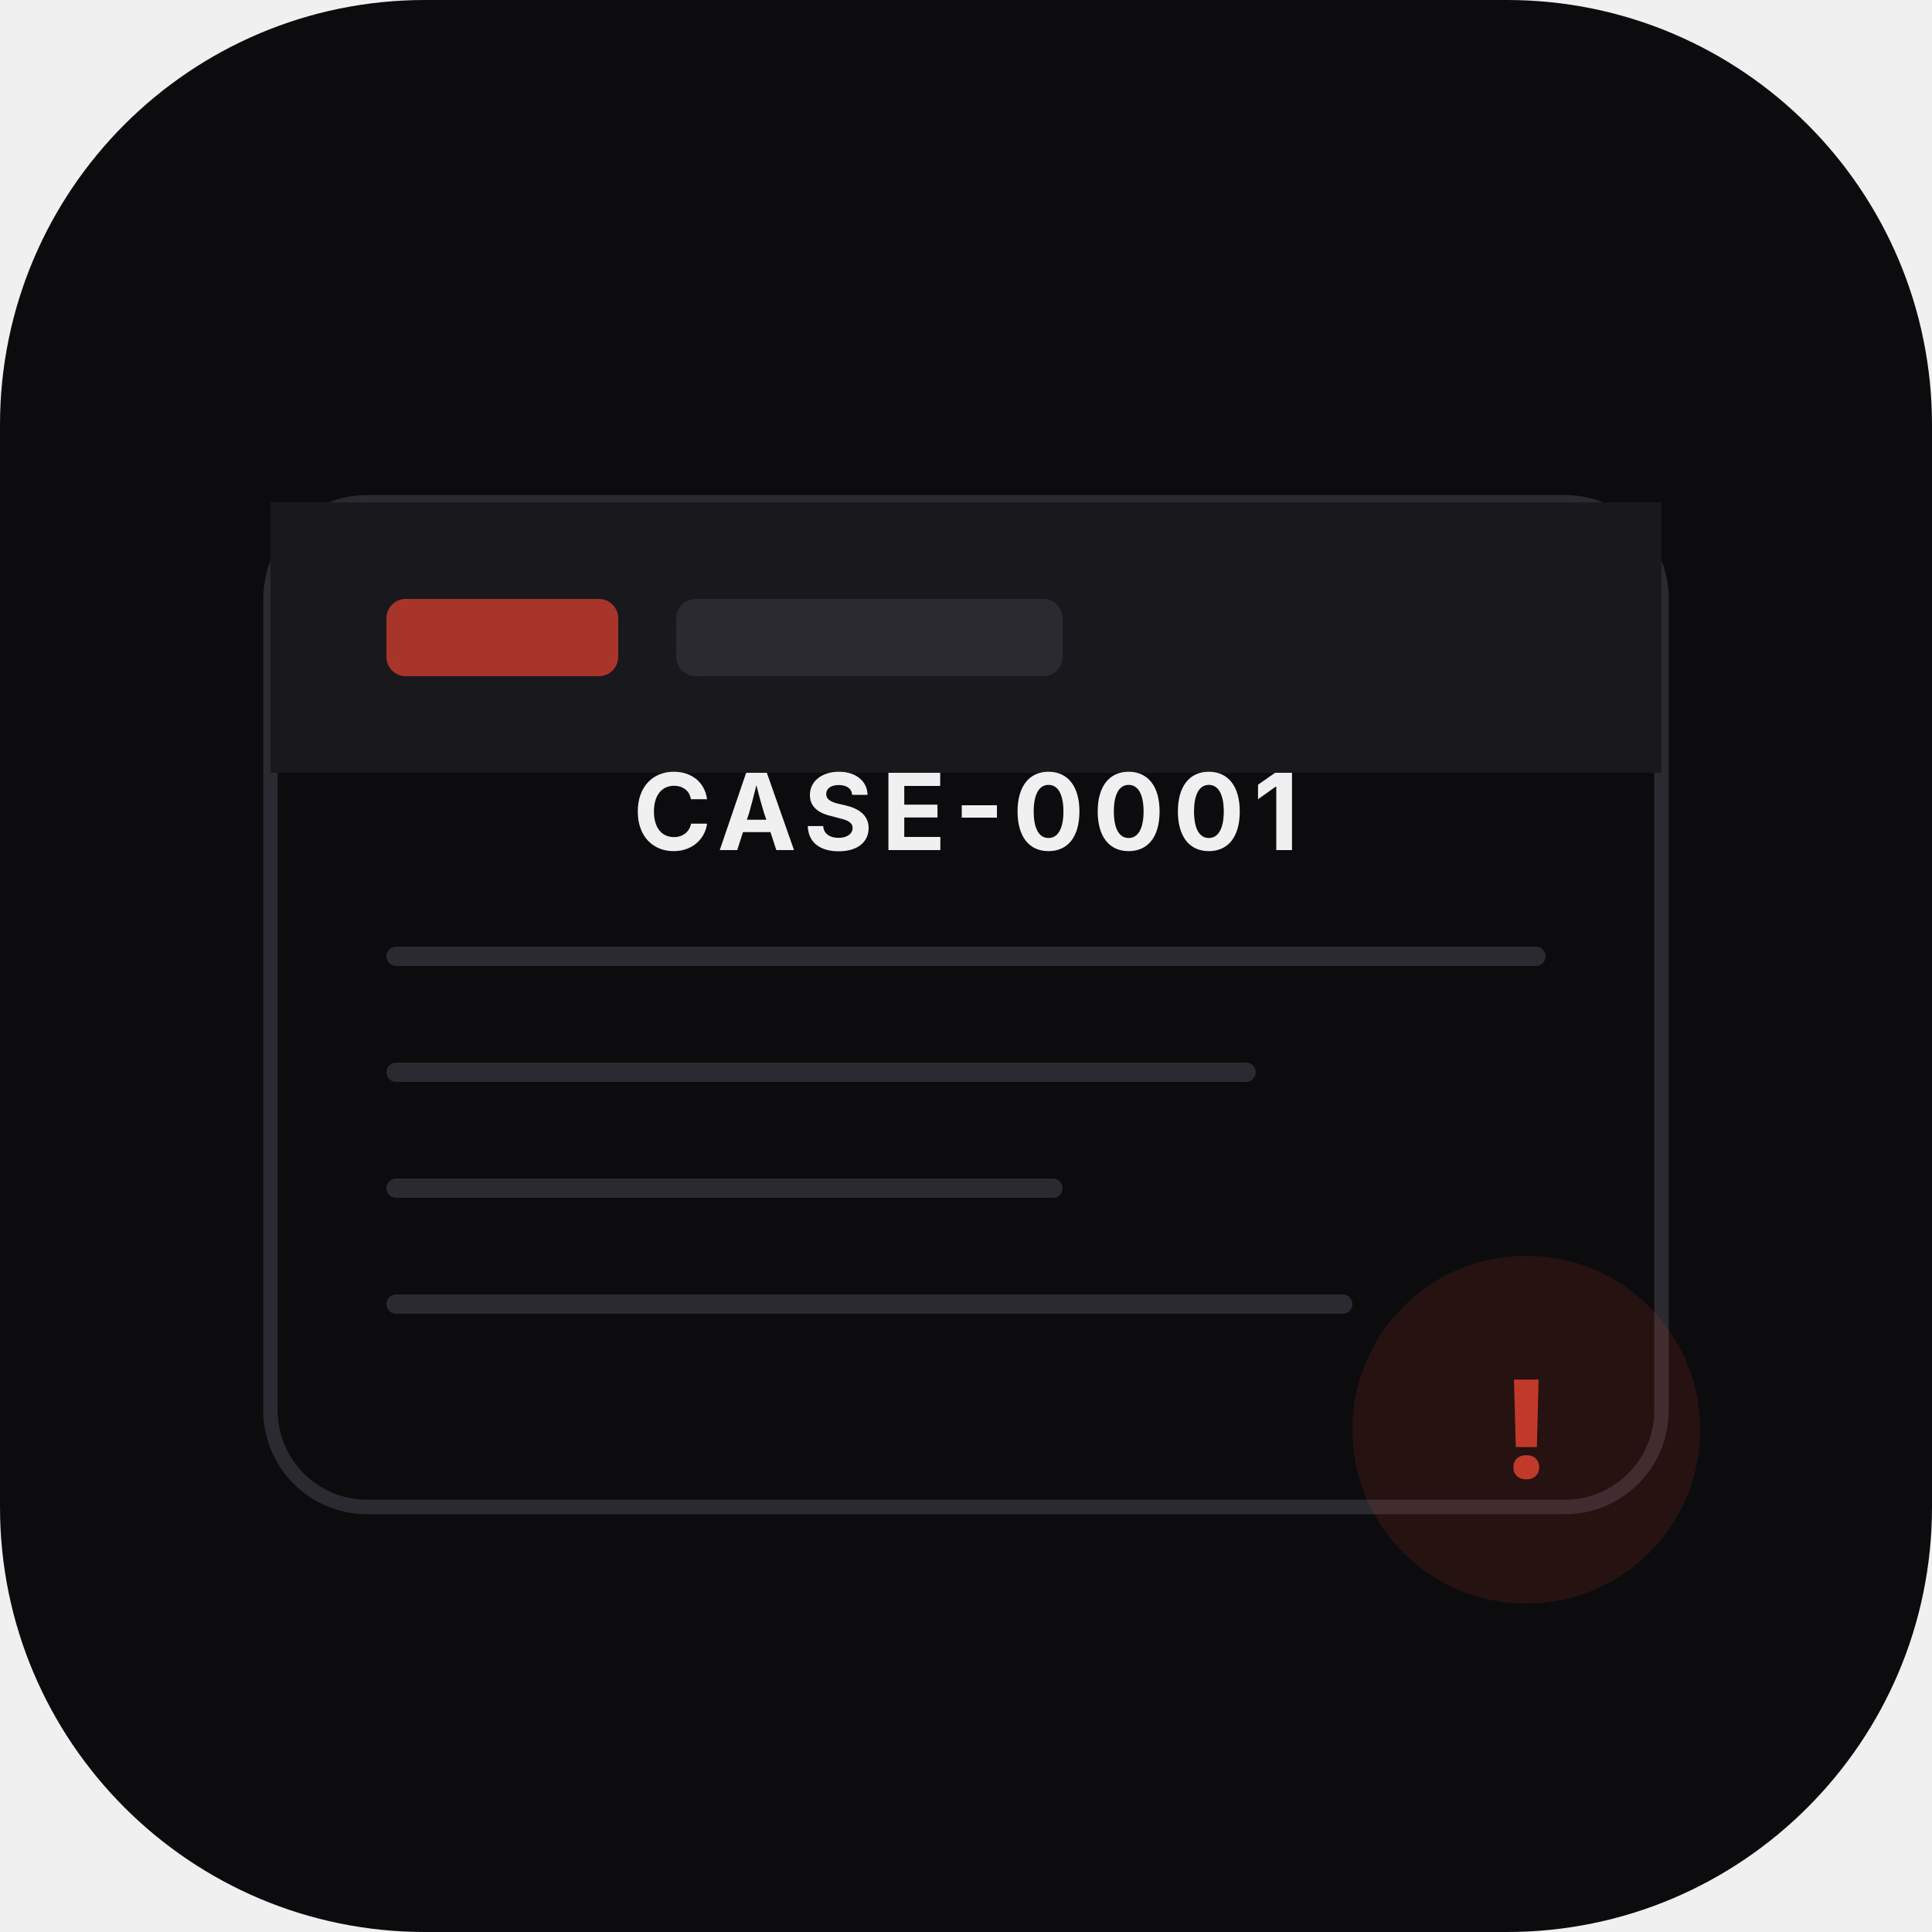
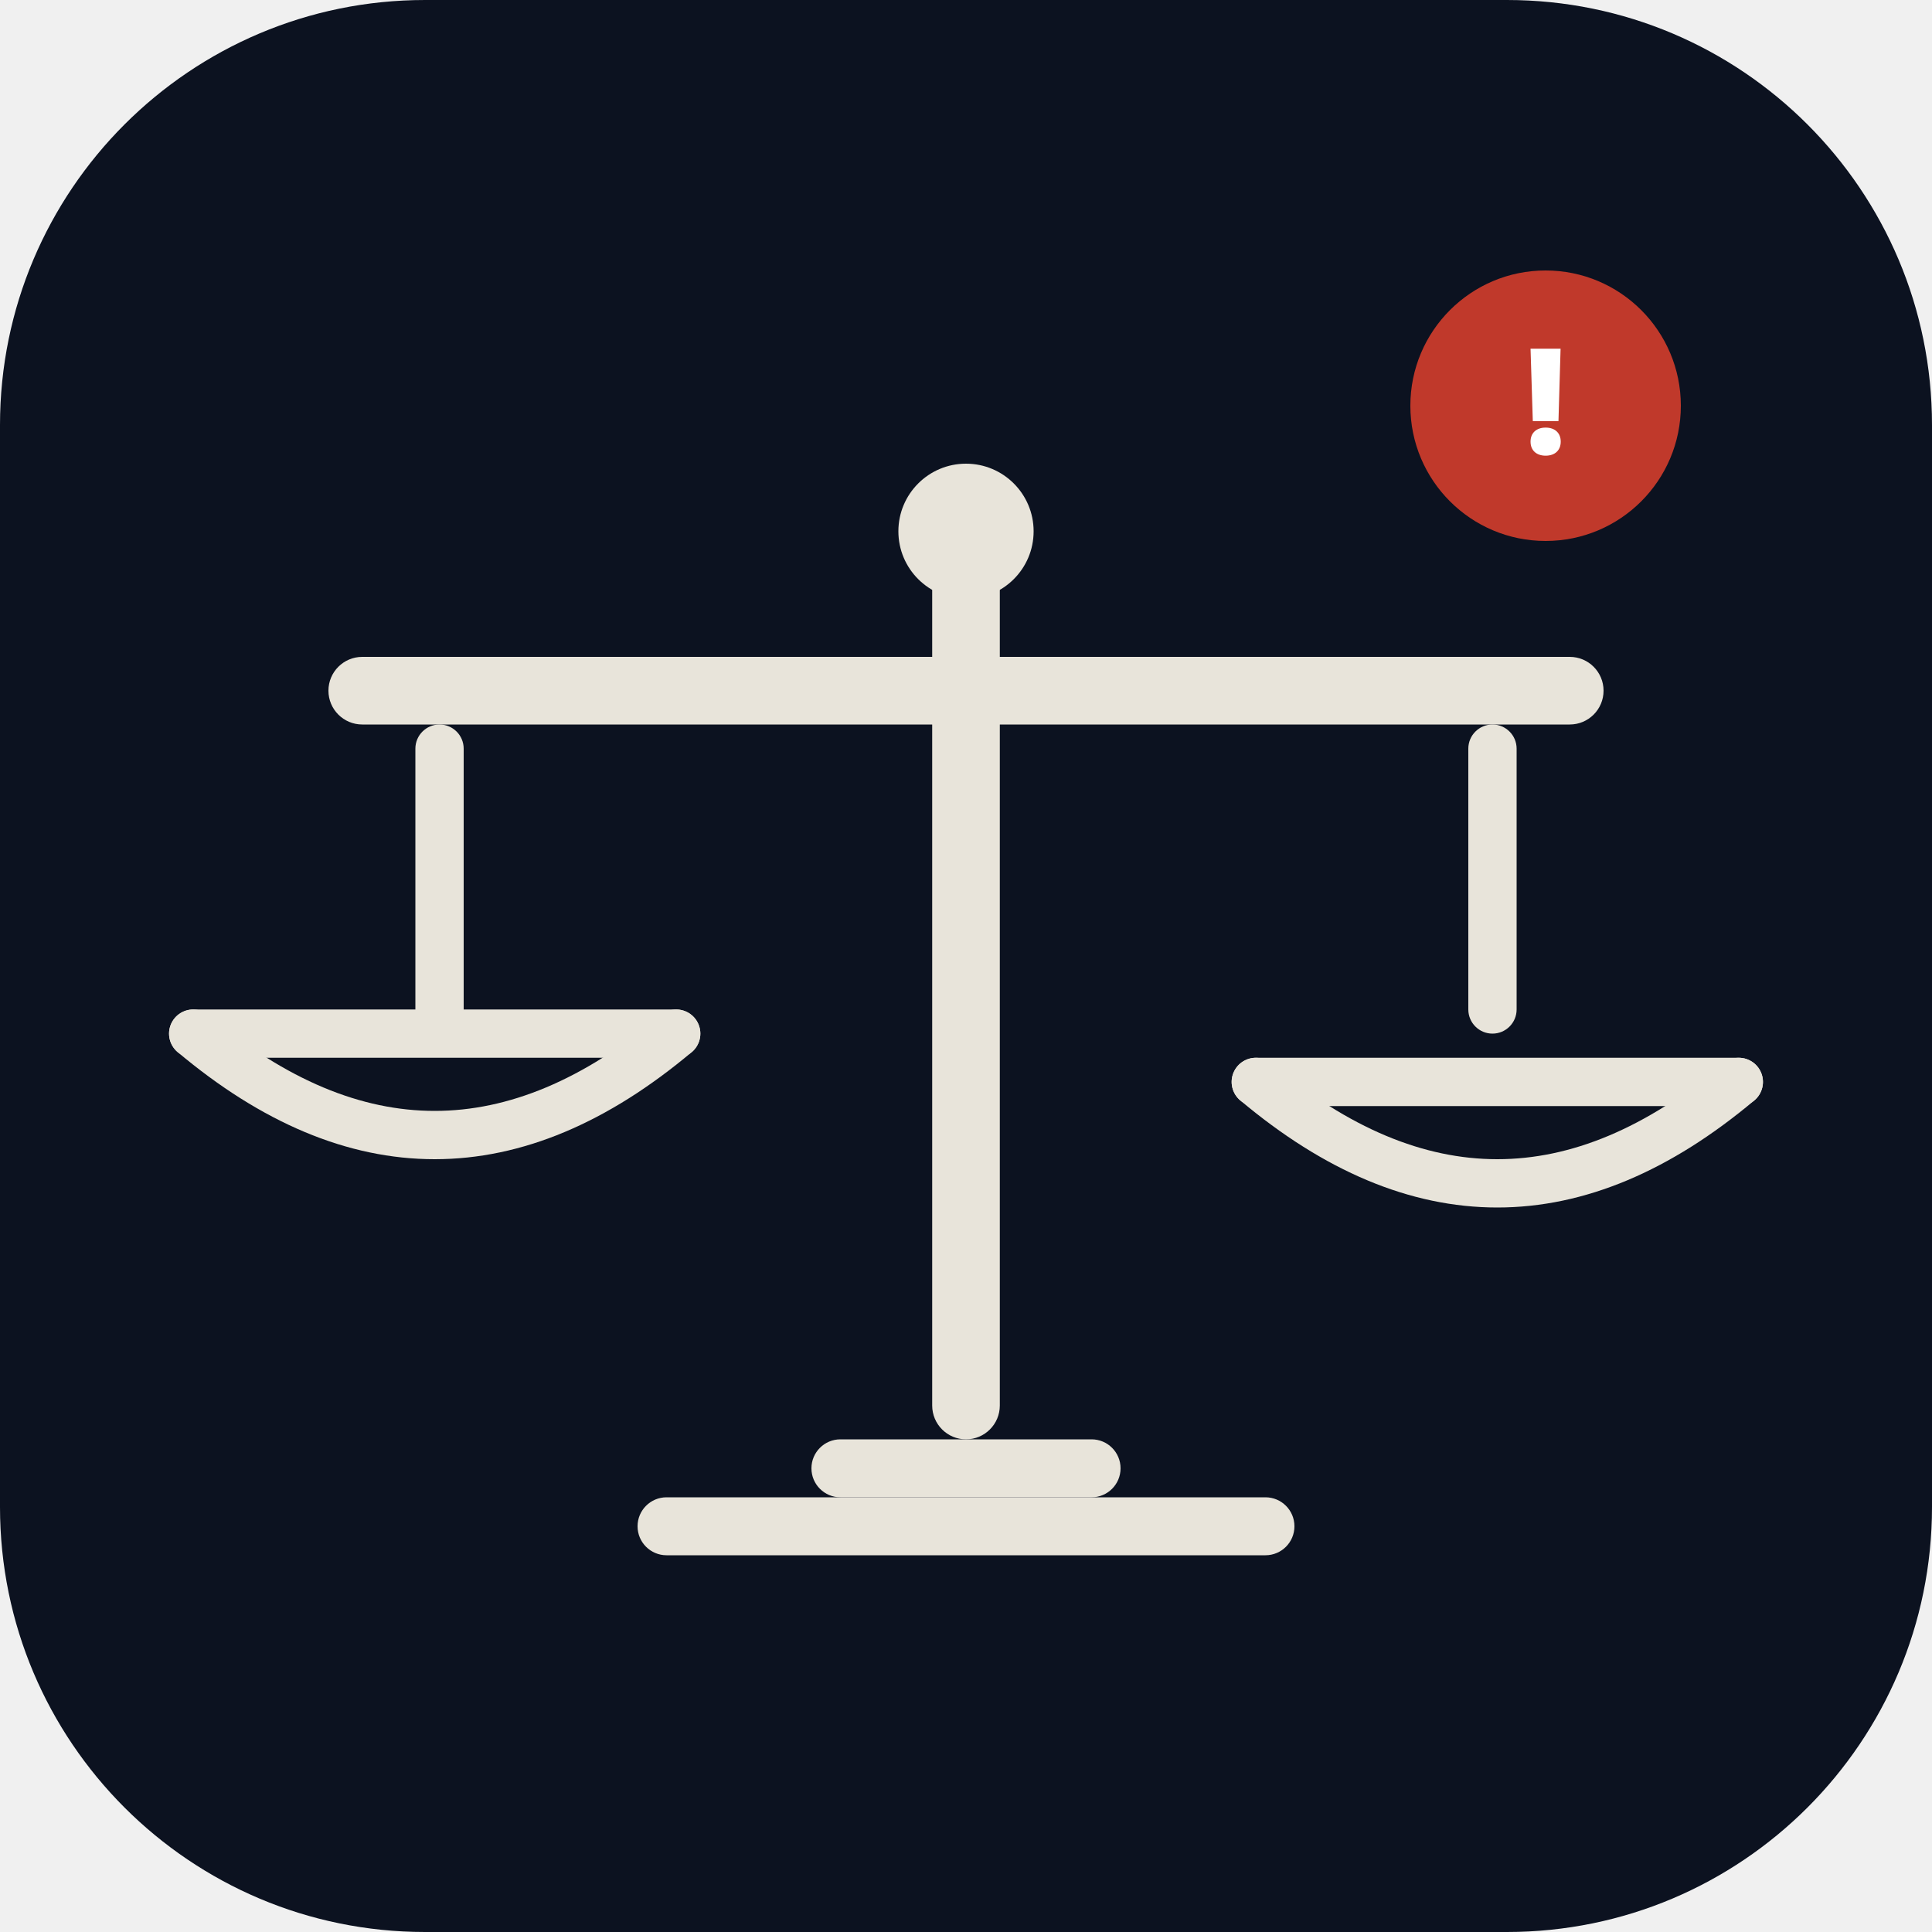
<svg xmlns="http://www.w3.org/2000/svg" viewBox="0 0 200 200" width="200" height="200">
-   <rect width="200" height="200" rx="44" fill="#0c0c0e" />
-   <rect x="28" y="52" width="144" height="104" rx="10" fill="none" stroke="#2a2a30" stroke-width="1.5" />
-   <rect x="28" y="52" width="144" height="28" rx="0" fill="#18181d" />
-   <rect x="28" y="52" width="144" height="28" rx="10" fill="#18181d" />
-   <rect x="28" y="66" width="144" height="14" fill="#18181d" />
-   <rect x="40" y="62" width="24" height="8" rx="2" fill="#c0392b" opacity="0.85" />
-   <rect x="70" y="62" width="40" height="8" rx="2" fill="#2a2a30" />
-   <rect x="40" y="98" width="120" height="2" rx="1" fill="#2a2a30" />
-   <rect x="40" y="110" width="90" height="2" rx="1" fill="#2a2a30" />
-   <rect x="40" y="122" width="70" height="2" rx="1" fill="#2a2a30" />
-   <rect x="40" y="134" width="100" height="2" rx="1" fill="#2a2a30" />
-   <text x="100" y="88" text-anchor="middle" fill="#f0f0f0" font-family="-apple-system, sans-serif" font-size="11" font-weight="700" letter-spacing="0.08em">CASE-0001</text>
-   <circle cx="158" cy="148" r="18" fill="#c0392b" opacity="0.15" />
-   <text x="158" y="153" text-anchor="middle" fill="#c0392b" font-family="-apple-system, sans-serif" font-size="14" font-weight="800">!</text>
+   <rect width="200" height="200" rx="44" fill="#0c1220" />
+   <circle cx="100" cy="55" r="7" fill="#e8e4da" />
+   <rect x="96.5" y="55" width="7" height="94" rx="3.5" fill="#e8e4da" />
+   <rect x="34" y="68" width="132" height="7" rx="3.5" fill="#e8e4da" />
+   <rect x="43" y="75" width="5" height="32" rx="2.5" fill="#e8e4da" />
+   <rect x="152" y="75" width="5" height="32" rx="2.5" fill="#e8e4da" />
+   <path d="M20 107 Q45 128 70 107" stroke="#e8e4da" stroke-width="5" fill="none" stroke-linecap="round" />
+   <line x1="20" y1="107" x2="70" y2="107" stroke="#e8e4da" stroke-width="5" stroke-linecap="round" />
+   <path d="M130 112 Q155 133 180 112" stroke="#e8e4da" stroke-width="5" fill="none" stroke-linecap="round" />
+   <line x1="130" y1="112" x2="180" y2="112" stroke="#e8e4da" stroke-width="5" stroke-linecap="round" />
+   <rect x="84" y="149" width="32" height="6" rx="3" fill="#e8e4da" />
+   <rect x="66" y="155" width="68" height="6" rx="3" fill="#e8e4da" />
+   <circle cx="160" cy="42" r="14" fill="#c0392b" />
+   <text x="160" y="47" text-anchor="middle" fill="white" font-family="-apple-system,sans-serif" font-size="15" font-weight="900">!</text>
</svg>
